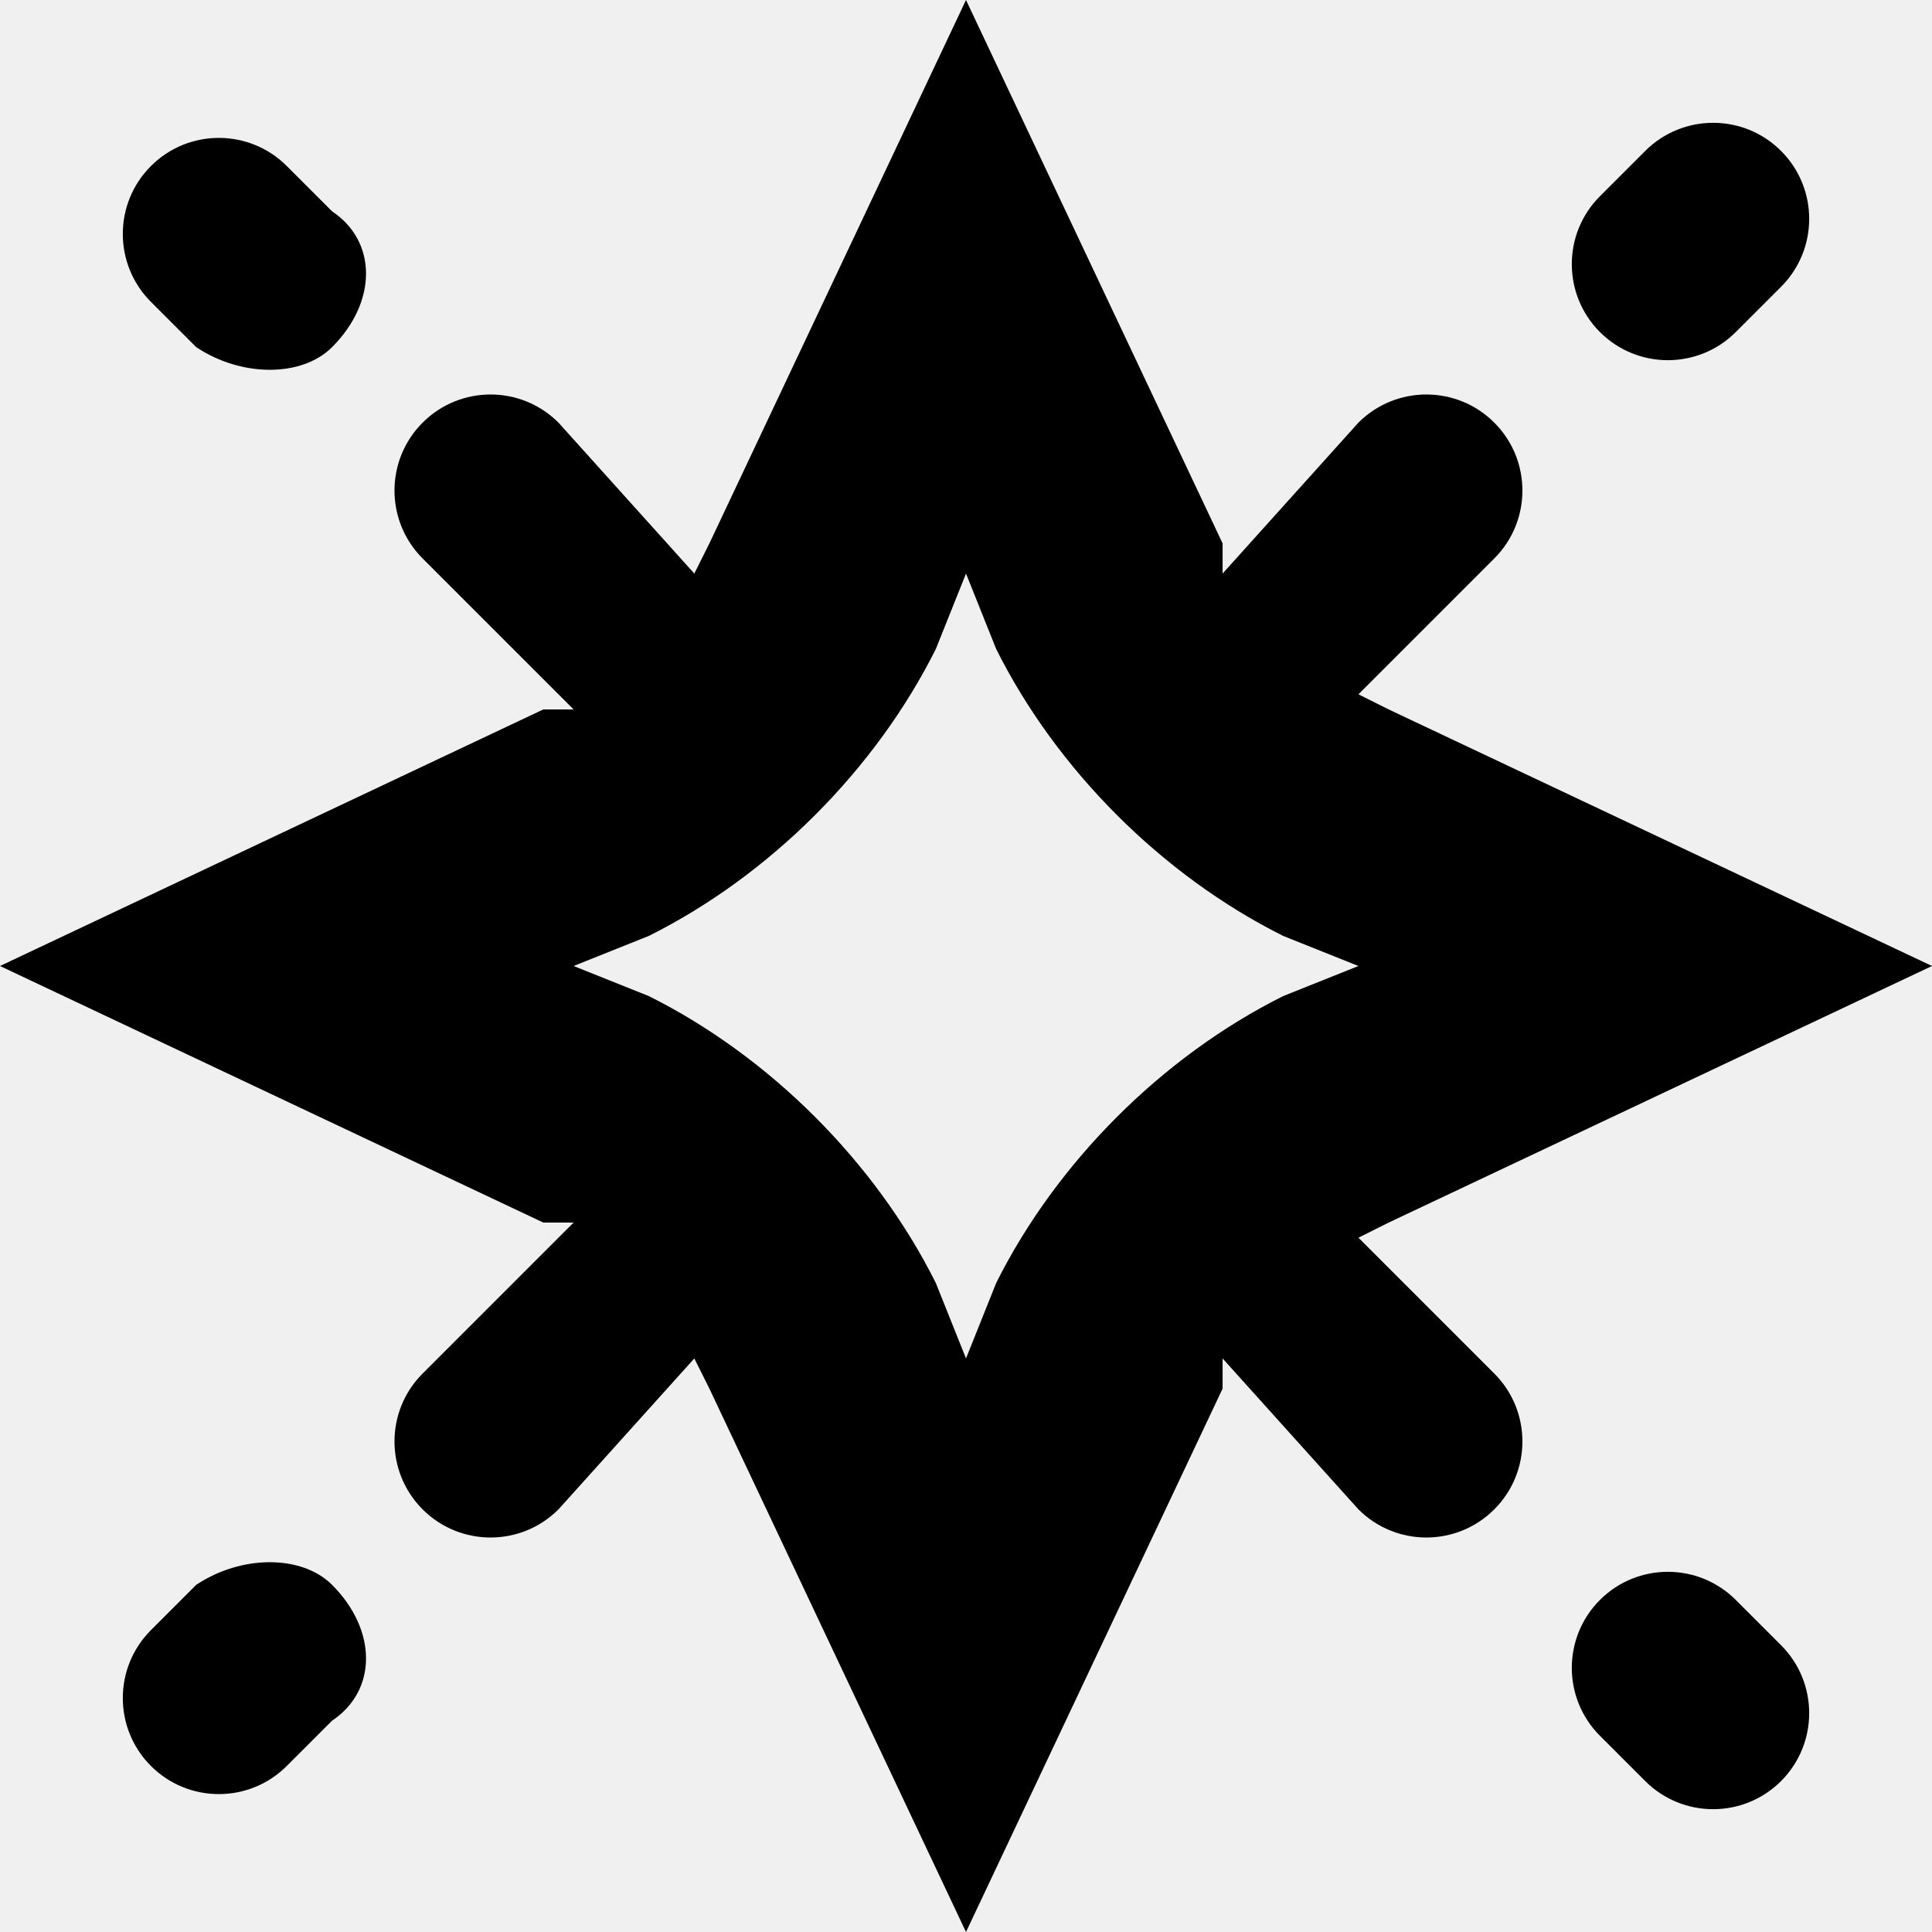
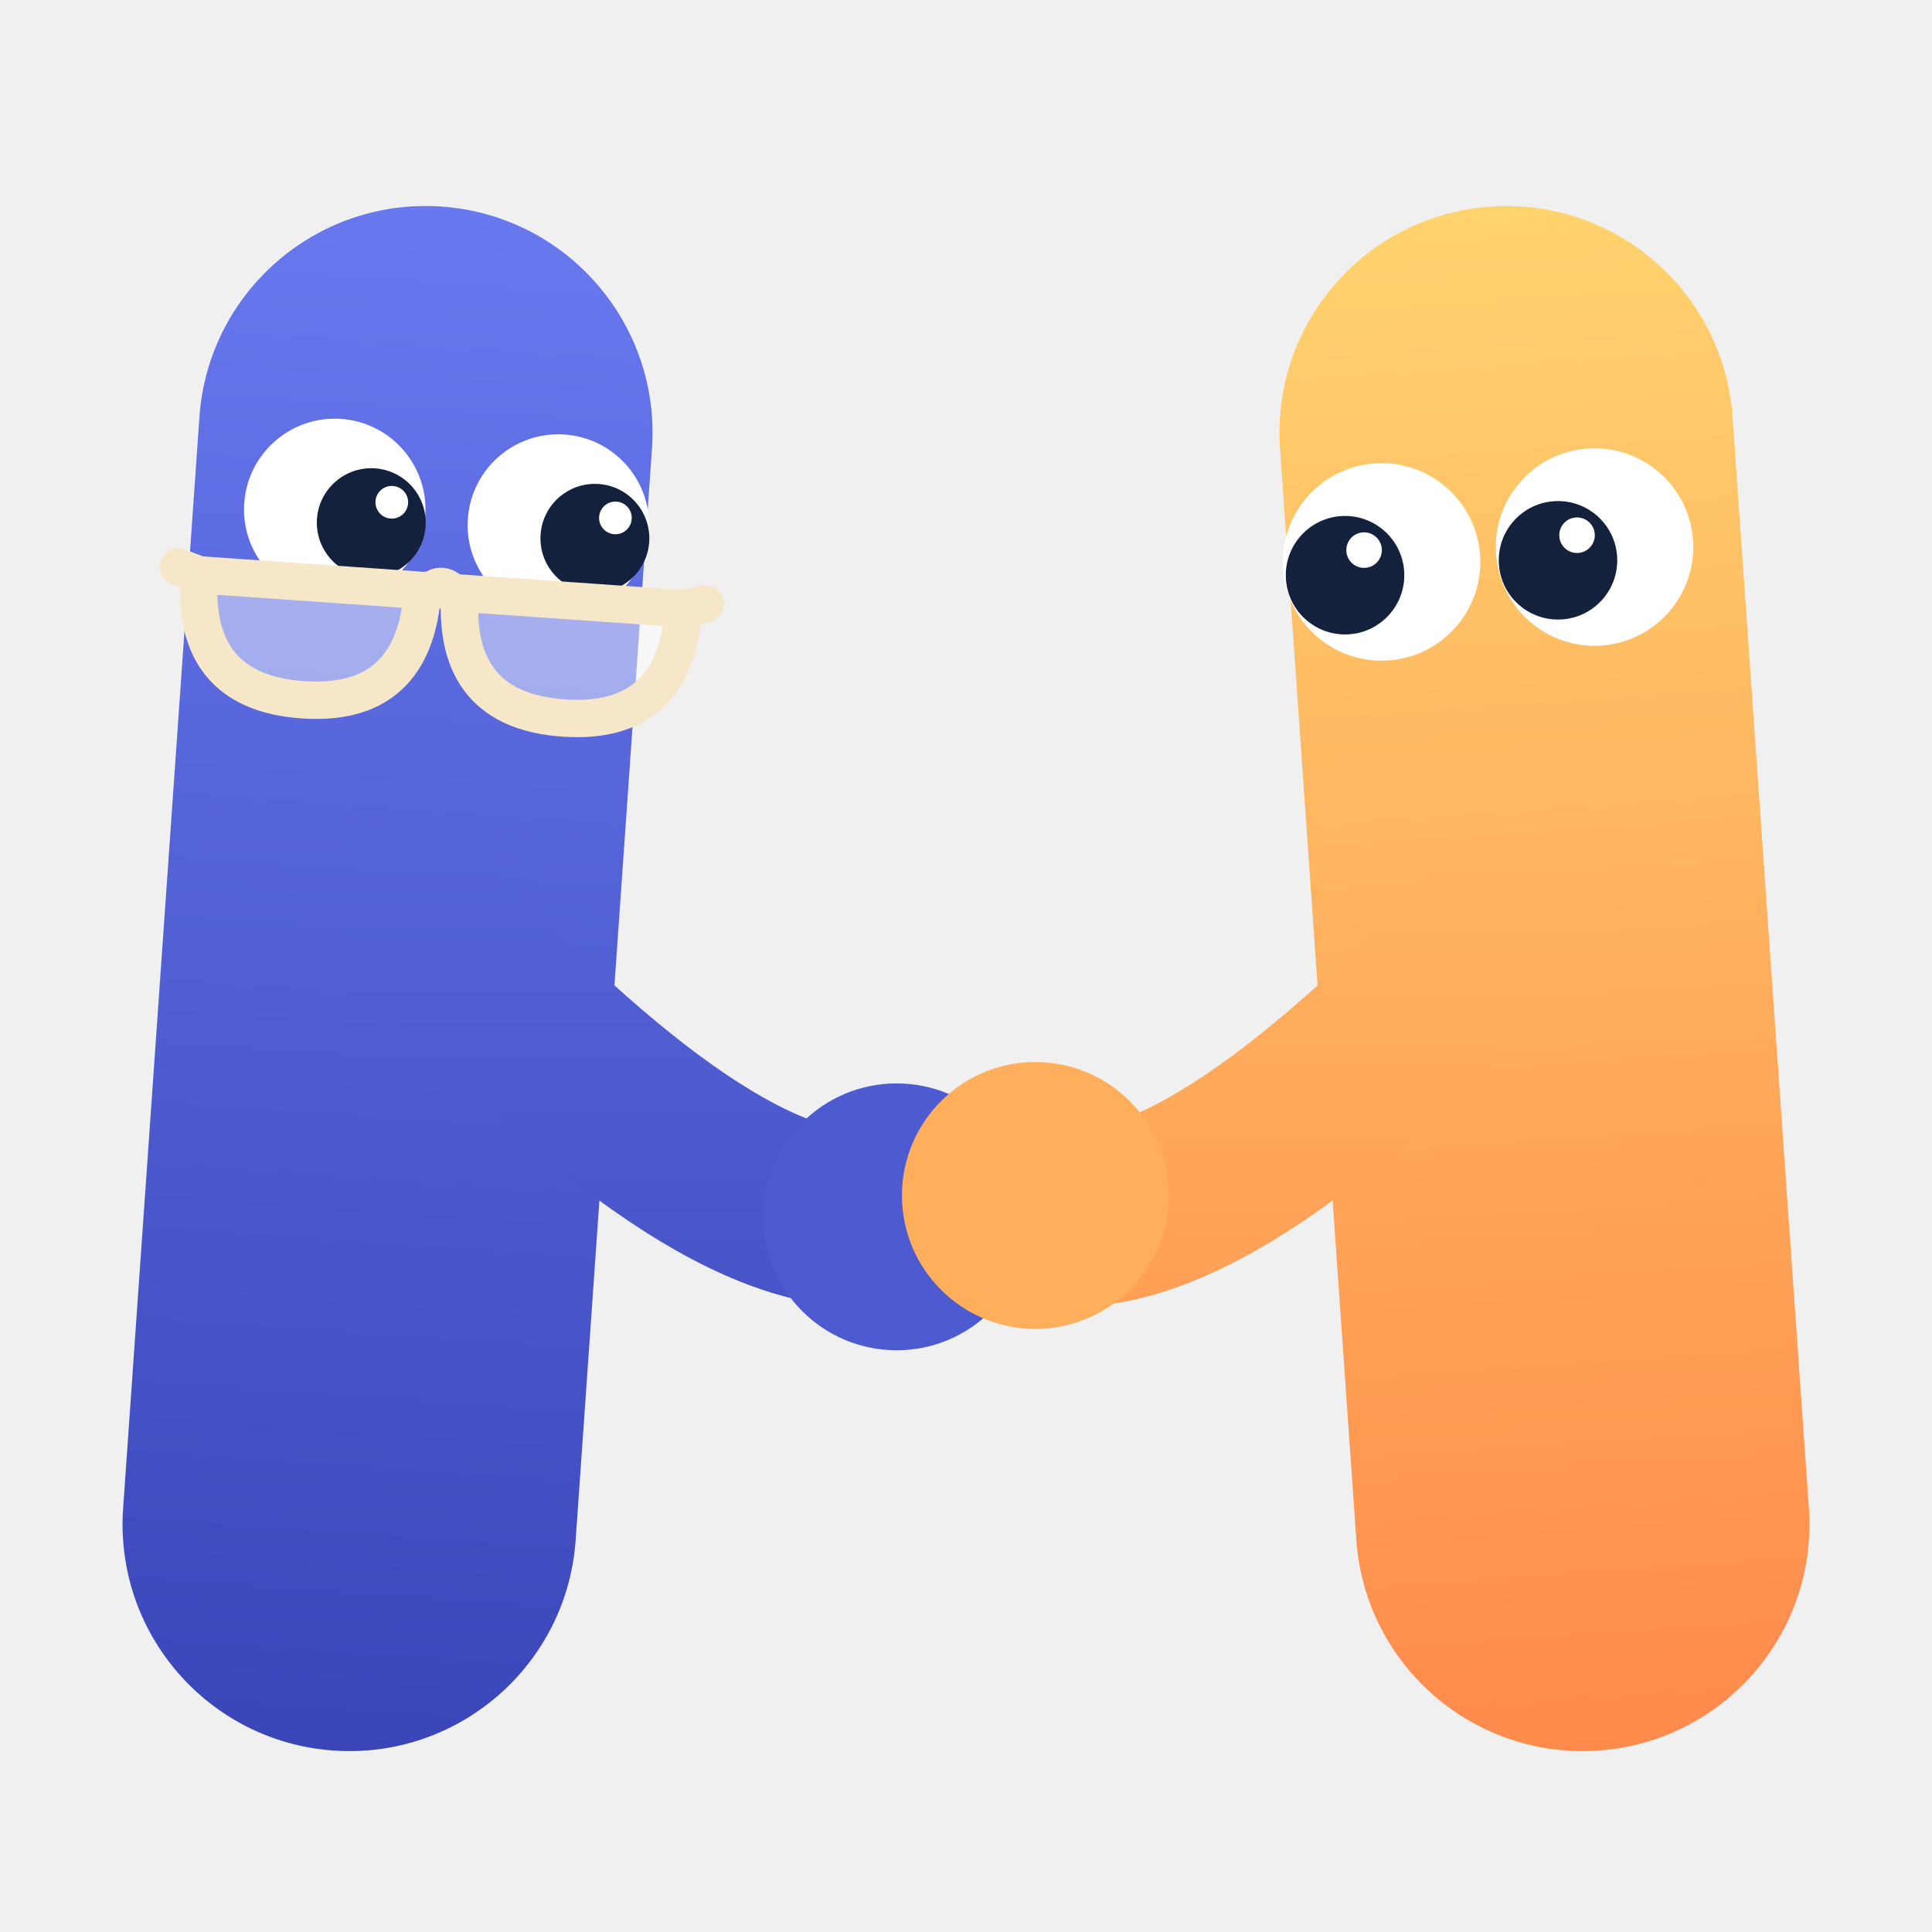
- <svg xmlns="http://www.w3.org/2000/svg" viewBox="0 0 128 128">
-   <path fill-rule="evenodd" d="M81 36 64 0 47 36l-1 2-9-10a6 6 0 0 0-9 9l10 10h-2L0 64l36 17h2L28 91a6 6 0 1 0 9 9l9-10 1 2 17 36 17-36v-2l9 10a6 6 0 1 0 9-9l-9-9 2-1 36-17-36-17-2-1 9-9a6 6 0 1 0-9-9l-9 10v-2Zm-17 2-2 5c-4 8-11 15-19 19l-5 2 5 2c8 4 15 11 19 19l2 5 2-5c4-8 11-15 19-19l5-2-5-2c-8-4-15-11-19-19l-2-5Z" clip-rule="evenodd" />
-   <path d="M118 19a6 6 0 0 0-9-9l-3 3a6 6 0 1 0 9 9l3-3Zm-96 4c-2 2-6 2-9 0l-3-3a6 6 0 1 1 9-9l3 3c3 2 3 6 0 9Zm0 82c-2-2-6-2-9 0l-3 3a6 6 0 1 0 9 9l3-3c3-2 3-6 0-9Zm96 4a6 6 0 0 1-9 9l-3-3a6 6 0 1 1 9-9l3 3Z" />
-   <style>path{fill:#000}@media (prefers-color-scheme:dark){path{fill:#fff}}</style>
+ <svg xmlns="http://www.w3.org/2000/svg" viewBox="150 174 724 724">
+   <defs>
+     <linearGradient id="old" gradientUnits="userSpaceOnUse" x1="0" y1="250" x2="0" y2="830">
+       <stop offset="0" stop-color="#6878EE" />
+       <stop offset="1" stop-color="#3A46B8" />
+     </linearGradient>
+     <linearGradient id="new" gradientUnits="userSpaceOnUse" x1="0" y1="250" x2="0" y2="830">
+       <stop offset="0" stop-color="#FFD36E" />
+       <stop offset="1" stop-color="#FF8A4C" />
+     </linearGradient>
+   </defs>
+   <g transform="rotate(4 275.0 830)">
+     <rect x="190" y="250" width="170" height="580" rx="85.0" fill="url(#old)" />
+     <circle cx="243.0" cy="366" r="34" fill="#fff" />
+     <circle cx="257.0" cy="370" r="20.4" fill="#14213D" />
+     <circle cx="264.14" cy="361.84" r="6.12" fill="#fff" />
+     <circle cx="327.0" cy="366" r="34" fill="#fff" />
+     <circle cx="341.0" cy="370" r="20.4" fill="#14213D" />
+     <circle cx="348.14" cy="361.84" r="6.12" fill="#fff" />
+     <path d="M194.0 394 H278.0 Q278.0 438 236.0 438 Q194.0 438 194.0 394 Z" fill="#fff" fill-opacity=".45" stroke="#F6E7C8" stroke-width="14" stroke-linejoin="round" />
+     <path d="M292.0 394 H376.0 Q376.0 438 334.0 438 Q292.0 438 292.0 394 Z" fill="#fff" fill-opacity=".45" stroke="#F6E7C8" stroke-width="14" stroke-linejoin="round" />
+     <path d="M278.0 398 Q285.0 386 292.0 398" fill="none" stroke="#F6E7C8" stroke-width="14" stroke-linecap="round" stroke-linejoin="round" />
+     <path d="M194.0 394 L186.0 391.6 M376.0 394 L384.0 391.6" fill="none" stroke="#F6E7C8" stroke-width="14" stroke-linecap="round" stroke-linejoin="round" />
+   </g>
+   <g transform="rotate(-4 749.0 830)">
+     <rect x="664" y="250" width="170" height="580" rx="85.0" fill="url(#new)" />
+     <circle cx="699.0" cy="380" r="37" fill="#fff" />
+     <circle cx="685.0" cy="384" r="22.2" fill="#14213D" />
+     <circle cx="692.77" cy="375.12" r="6.66" fill="#fff" />
+     <circle cx="779.0" cy="380" r="37" fill="#fff" />
+     <circle cx="765.0" cy="384" r="22.2" fill="#14213D" />
+     <circle cx="772.77" cy="375.12" r="6.66" fill="#fff" />
+   </g>
+   <path d="M310 520 Q422 640 482 630" fill="none" stroke="url(#old)" stroke-width="66" stroke-linecap="round" />
+   <path d="M714 520 Q602 640 542 630" fill="none" stroke="url(#new)" stroke-width="66" stroke-linecap="round" />
+   <circle cx="486" cy="630" r="50" fill="#4E5BD0" />
+   <circle cx="538" cy="622" r="50" fill="#FFAE5C" />
</svg>
